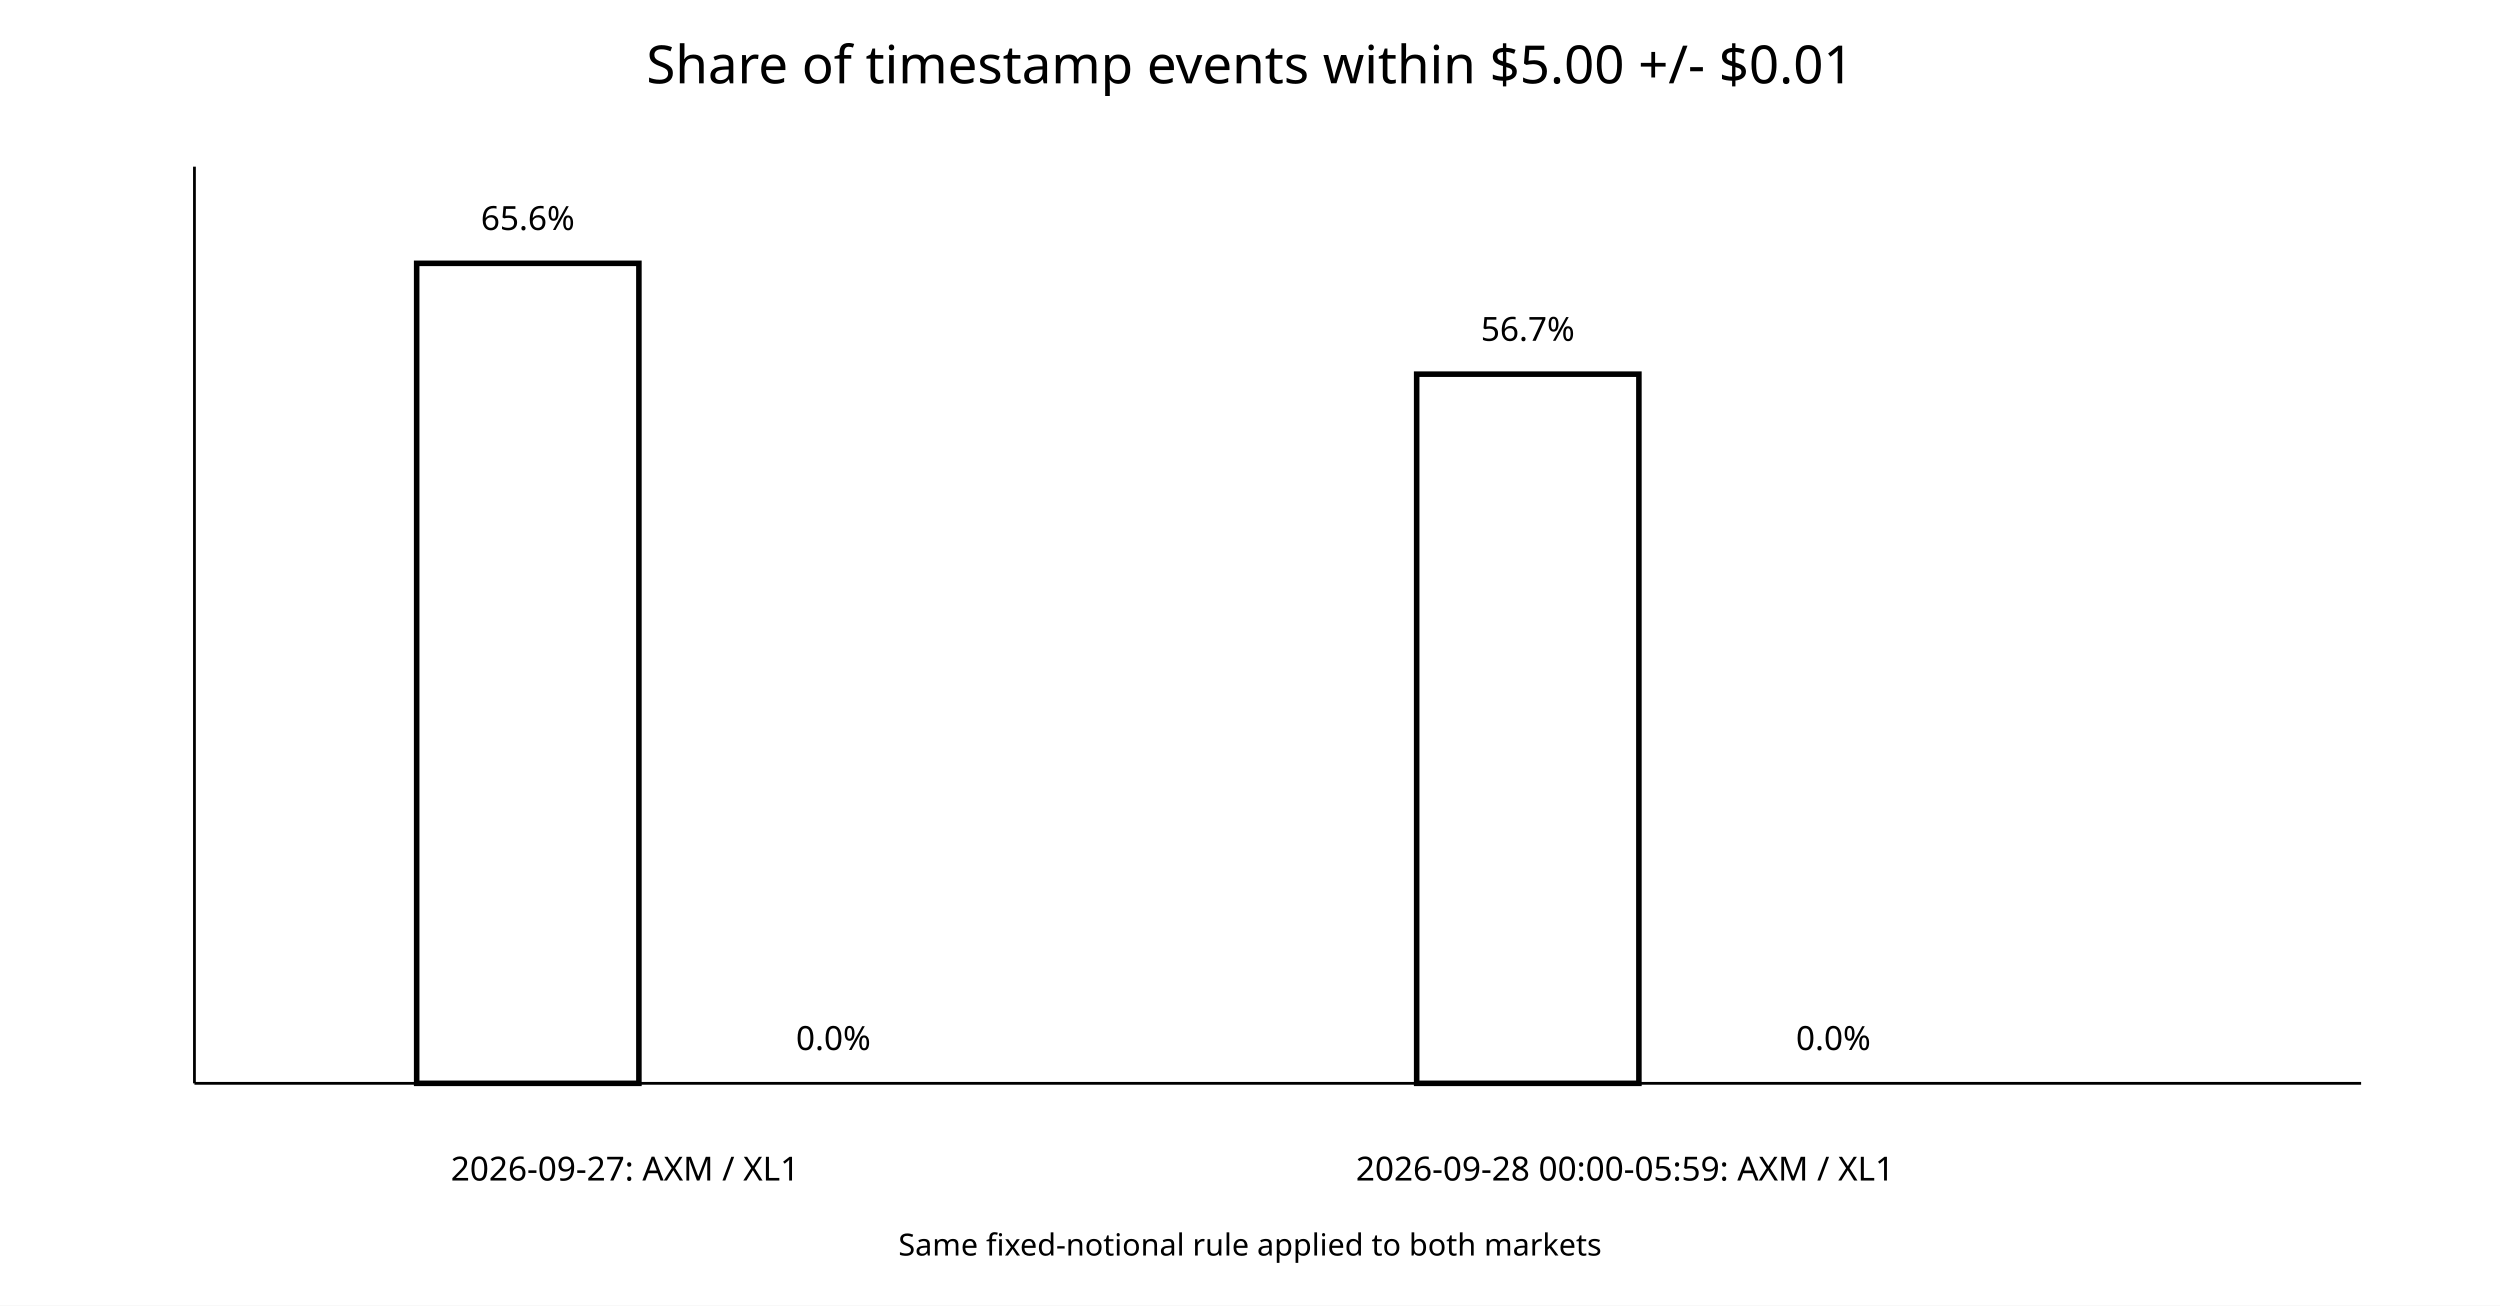
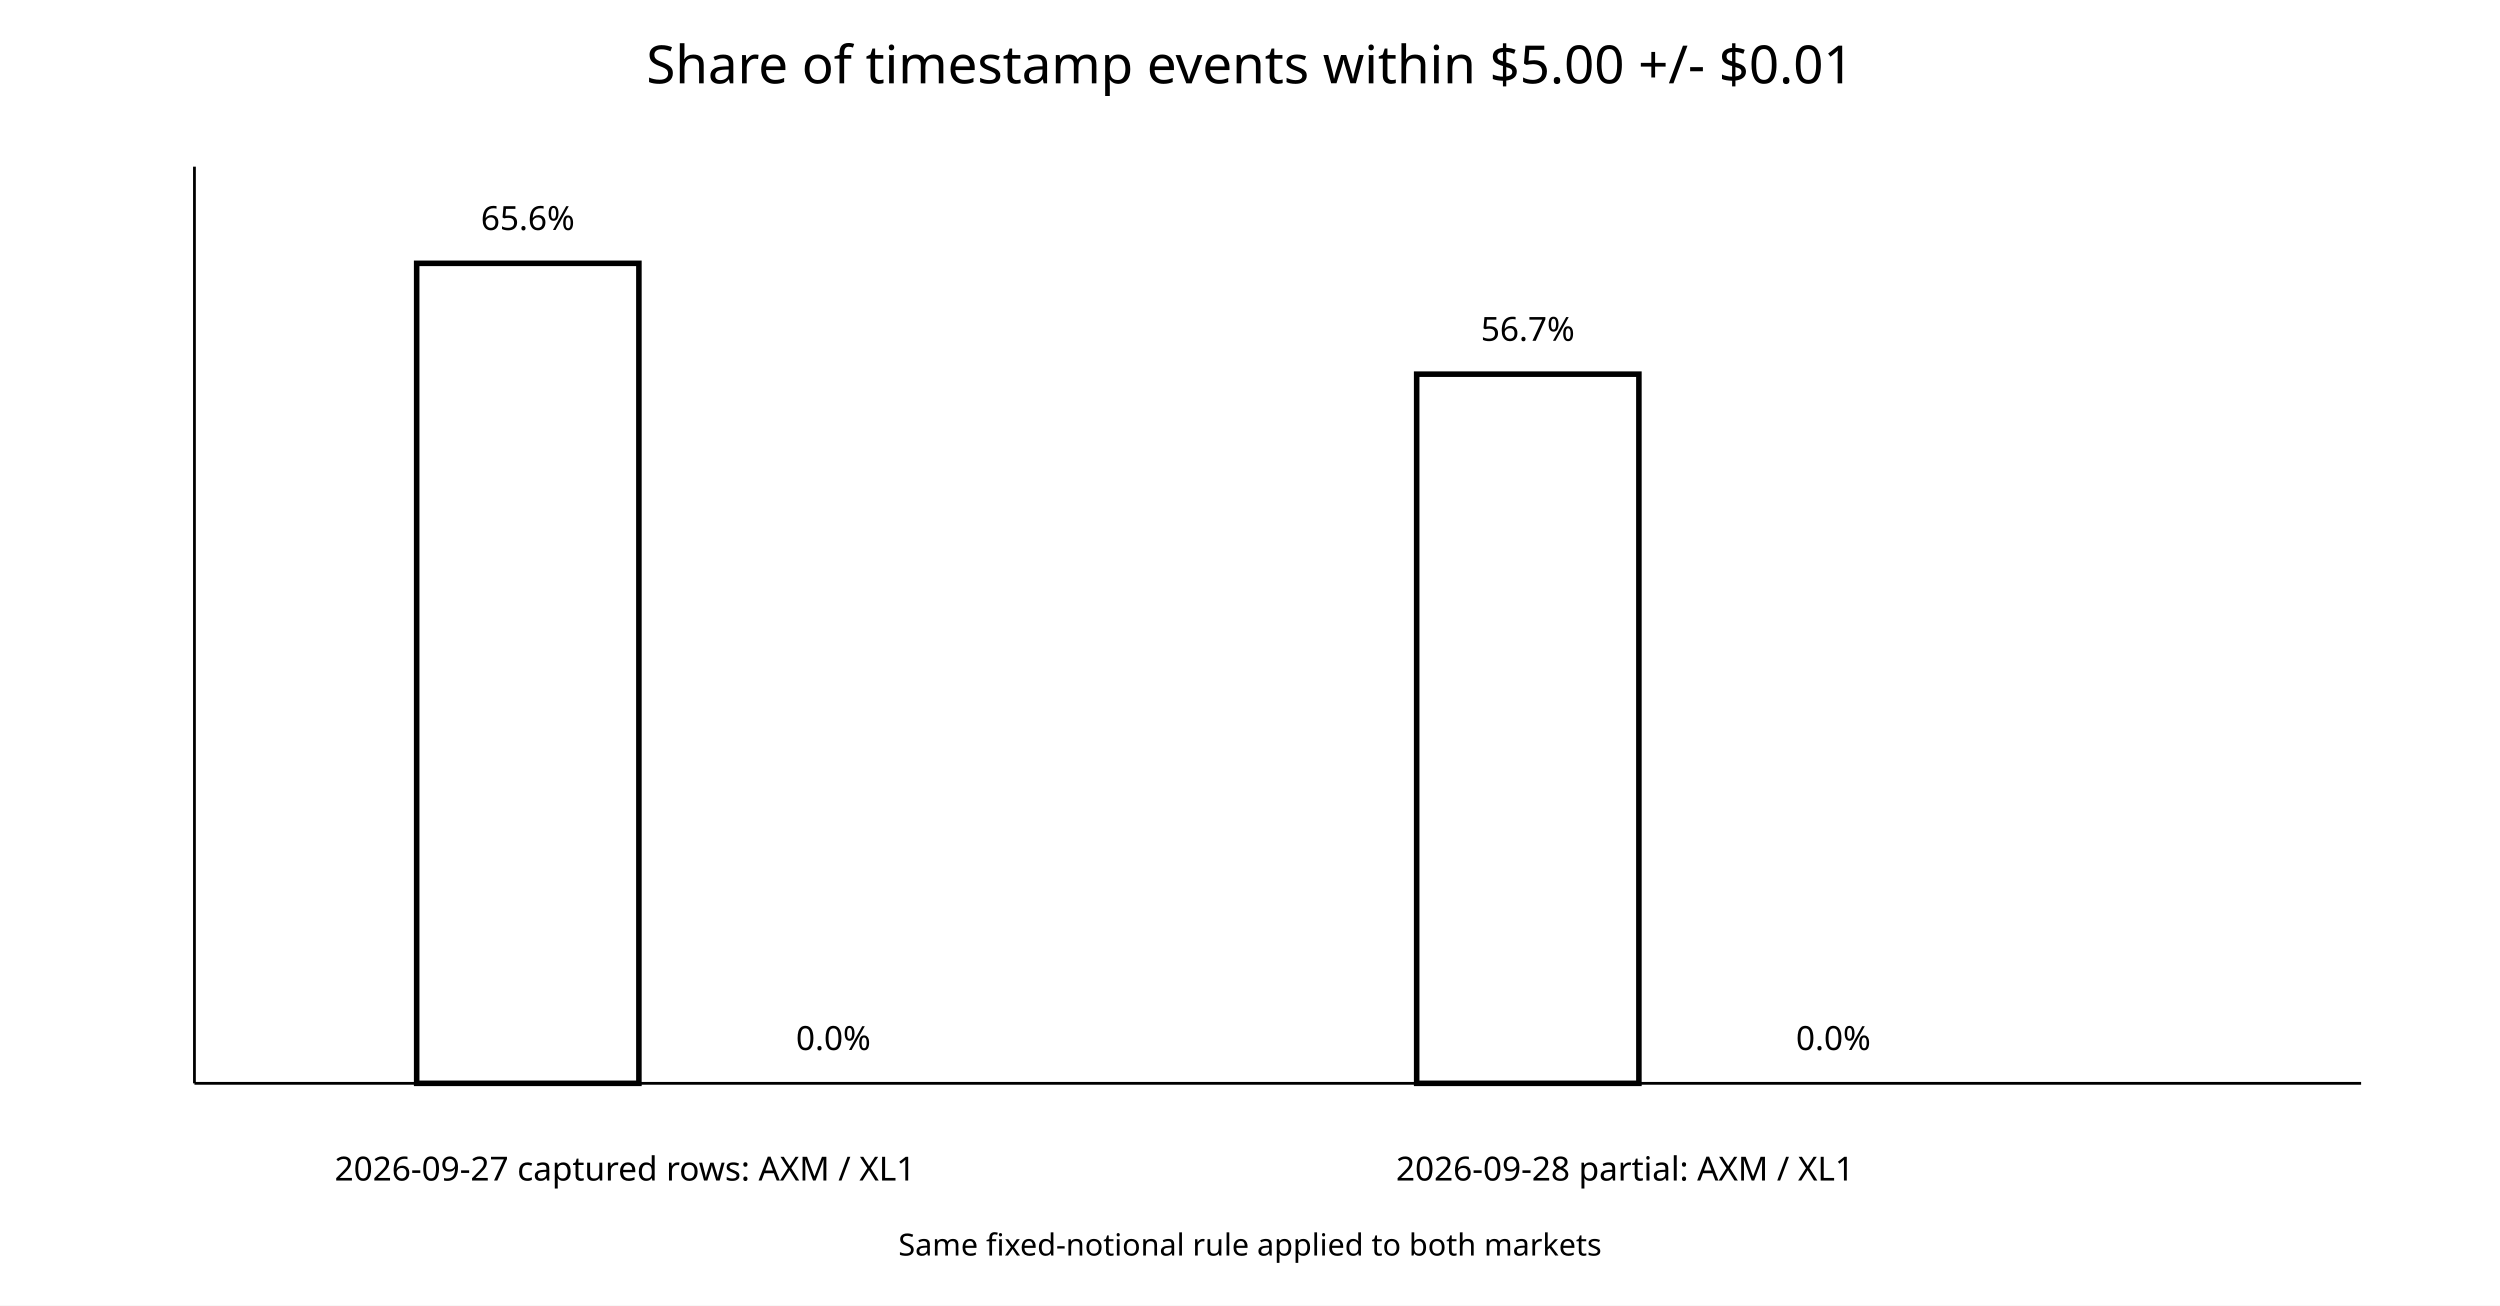
<svg xmlns="http://www.w3.org/2000/svg" width="900" height="470" viewBox="0 0 900 470">
  <rect width="100%" height="100%" fill="white" />
  <text x="450" y="30" text-anchor="middle" font-family="sans-serif" font-size="19">Share of timestamp events within $5.00 +/- $0.01</text>
  <line x1="70" y1="390" x2="850" y2="390" stroke="black" />
  <line x1="70" y1="60" x2="70" y2="390" stroke="black" />
  <rect x="150" y="94.8" width="80" height="295.2" fill="none" stroke="black" stroke-width="2" />
  <text x="190" y="82.8" text-anchor="middle" font-family="sans-serif" font-size="12">65.6%</text>
  <text x="300" y="378" text-anchor="middle" font-family="sans-serif" font-size="12">0.0%</text>
  <rect x="510" y="134.7" width="80" height="255.3" fill="none" stroke="black" stroke-width="2" />
  <text x="550" y="122.7" text-anchor="middle" font-family="sans-serif" font-size="12">56.7%</text>
  <text x="660" y="378" text-anchor="middle" font-family="sans-serif" font-size="12">0.0%</text>
-   <text x="225" y="425" text-anchor="middle" font-family="sans-serif" font-size="12">2026-09-27: AXM / XL1</text>
-   <text x="585" y="425" text-anchor="middle" font-family="sans-serif" font-size="12">2026-09-28 00:00-05:59: AXM / XL1</text>
+   <text x="225" y="425" text-anchor="middle" font-family="sans-serif" font-size="12">2026-09-27 captured rows: AXM / XL1</text>
+   <text x="585" y="425" text-anchor="middle" font-family="sans-serif" font-size="12">2026-09-28 partial: AXM / XL1</text>
  <text x="450" y="452" text-anchor="middle" font-family="sans-serif" font-size="11">Same fixed-notional rule applied to both markets</text>
</svg>
